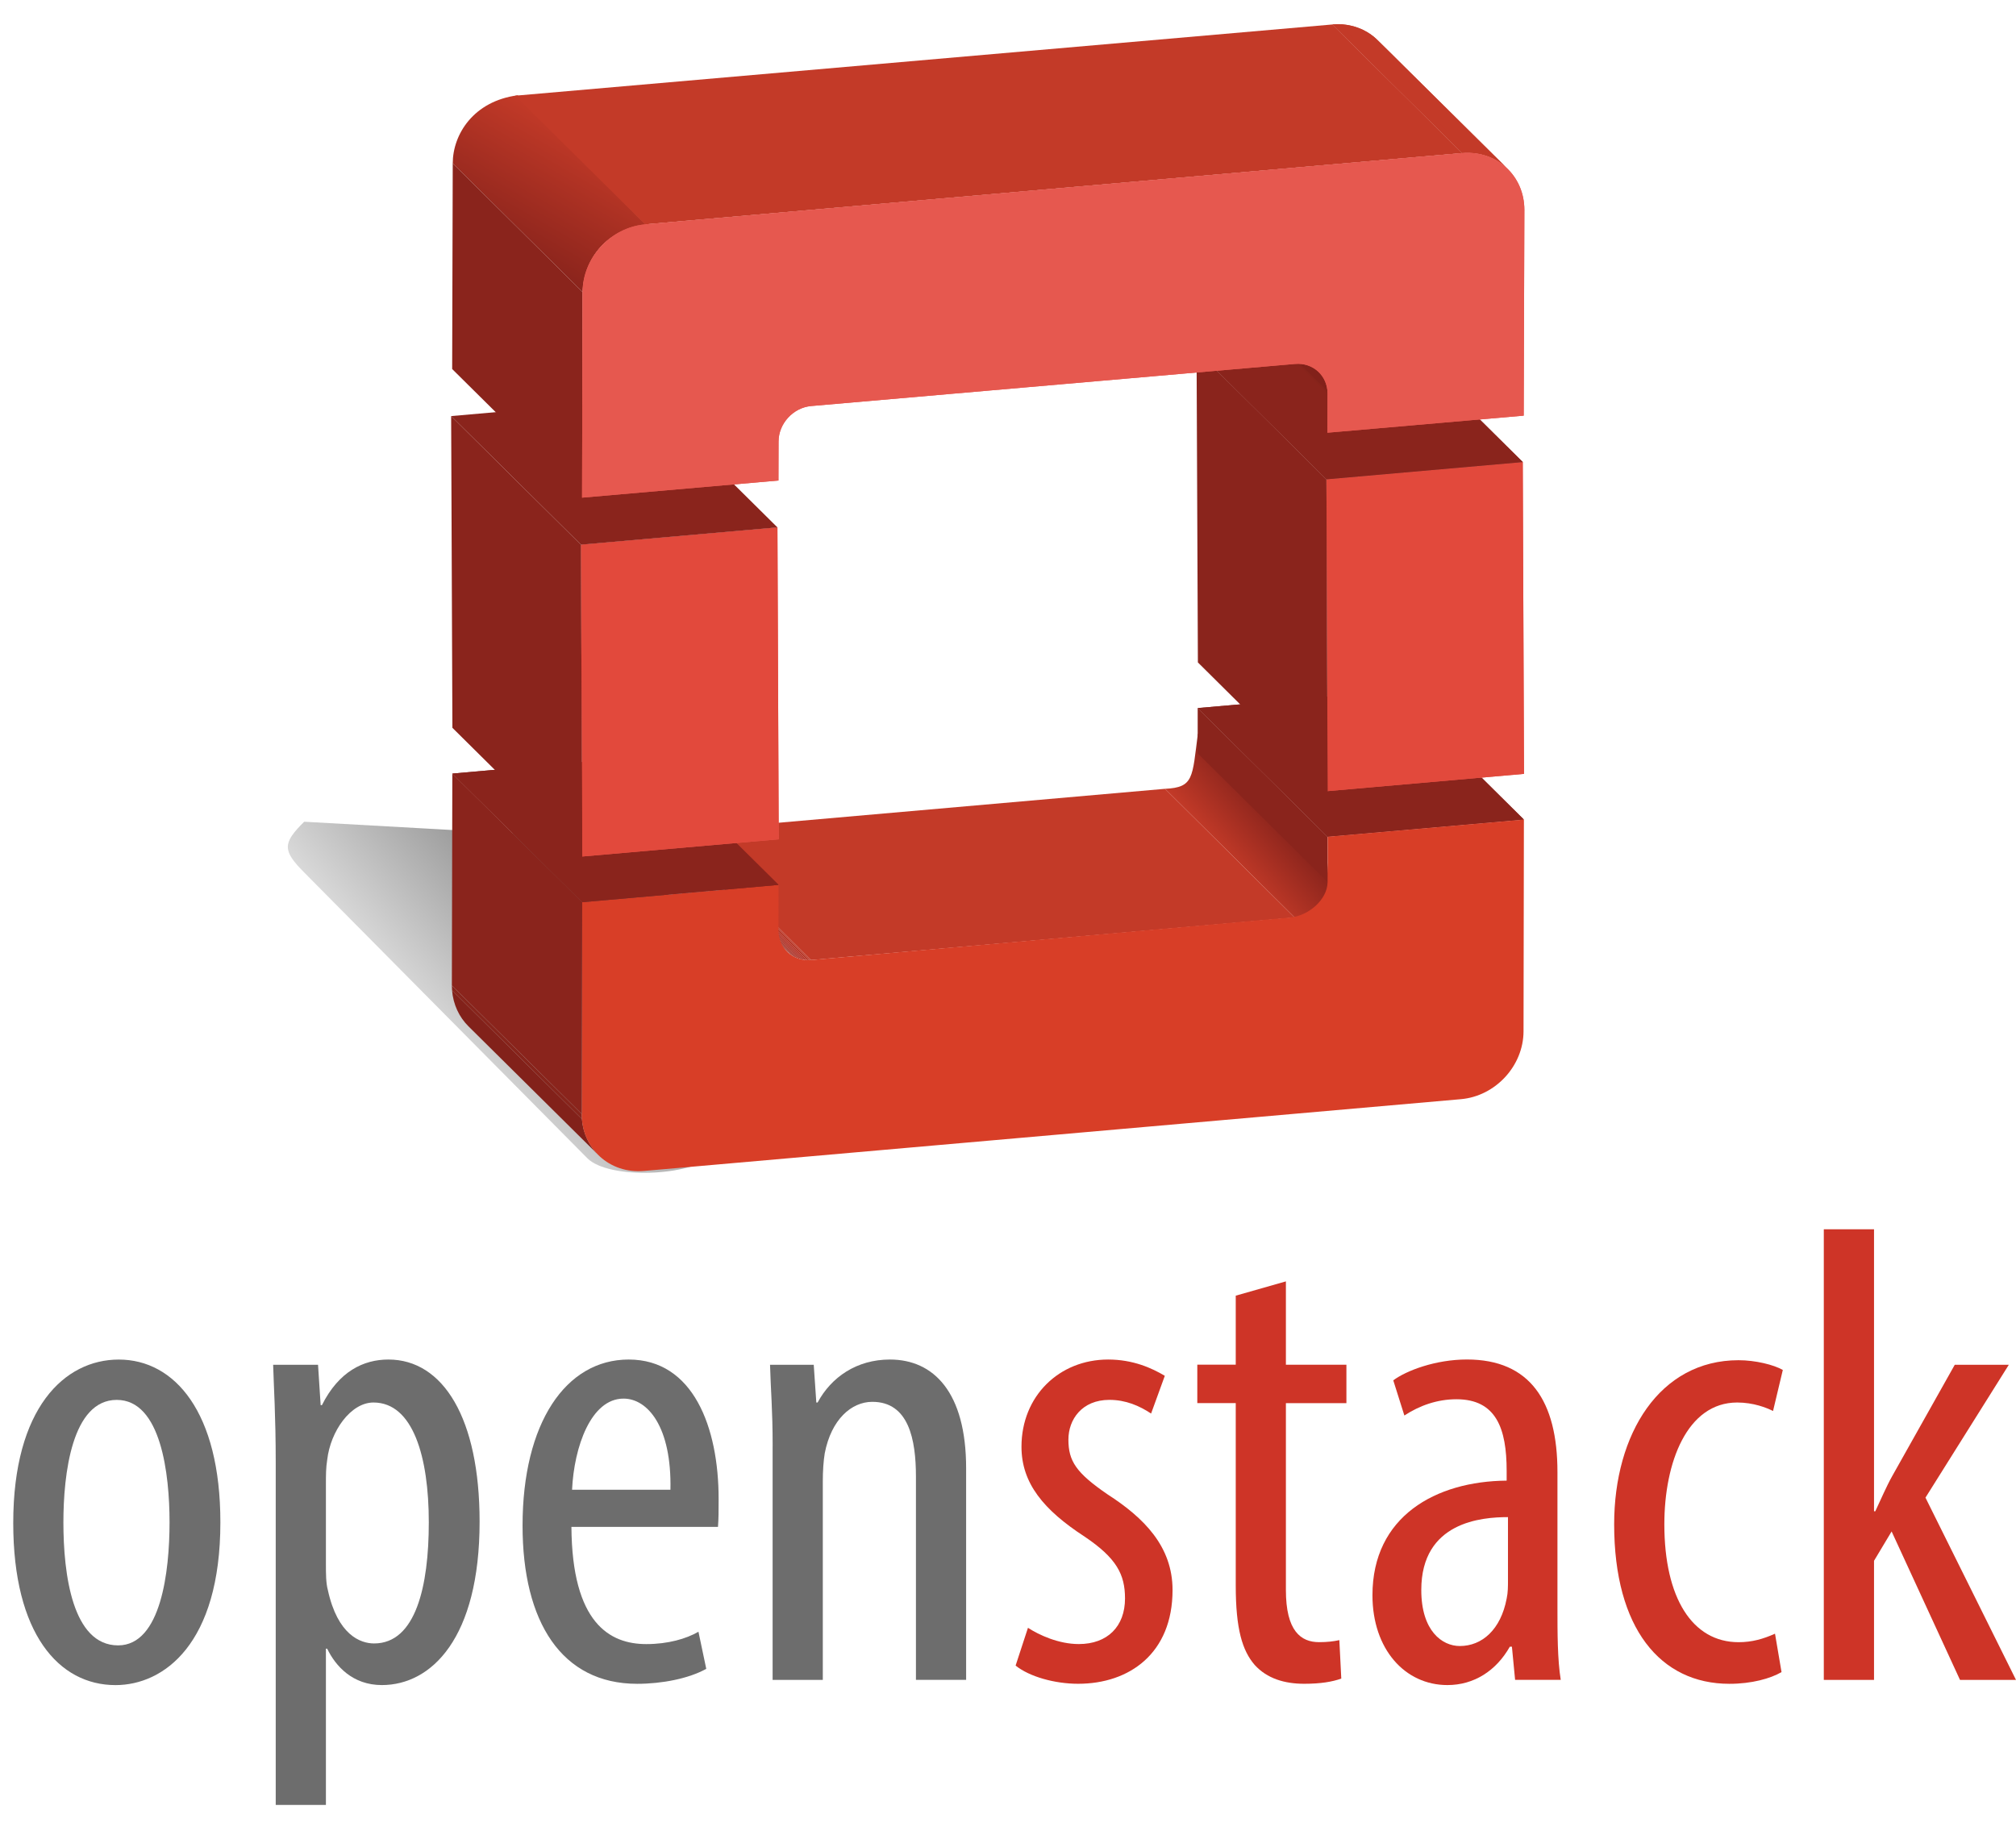
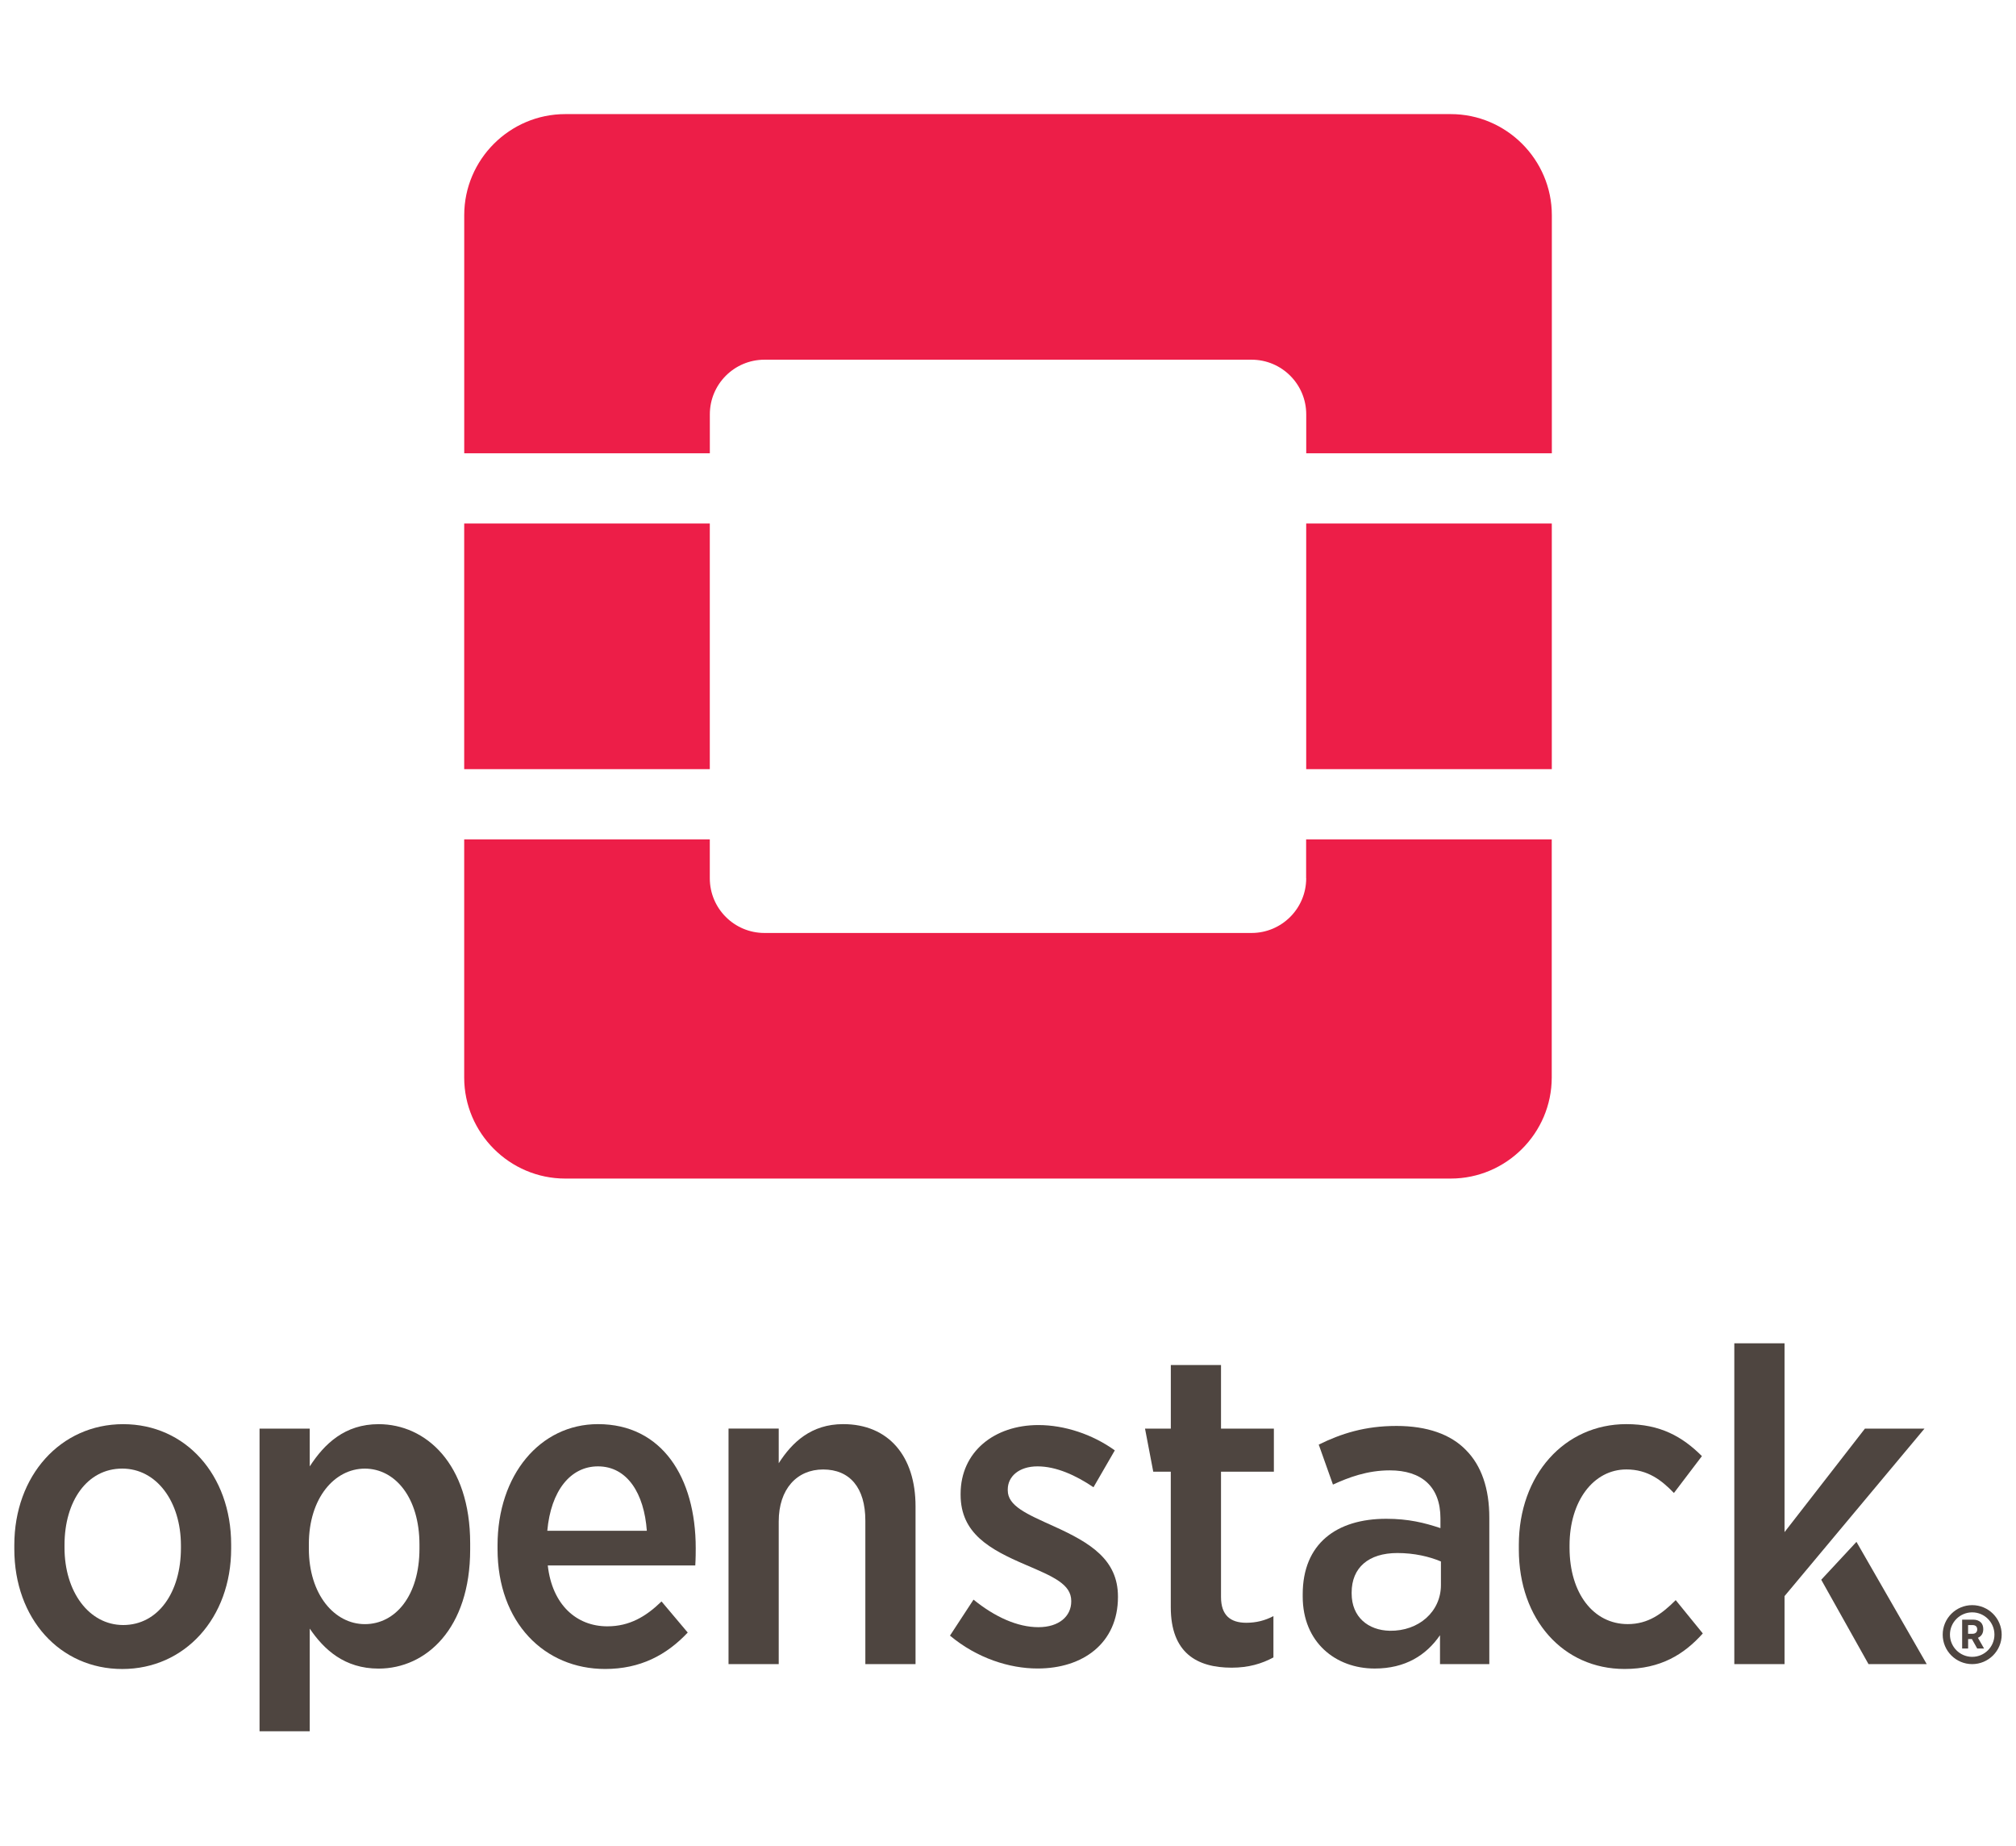
- <svg xmlns="http://www.w3.org/2000/svg" xmlns:xlink="http://www.w3.org/1999/xlink" version="1.1" id="Layer_1" x="0px" y="0px" width="59.37px" height="54.166px" viewBox="0 0 59.37 54.166" enable-background="new 0 0 59.37 54.166" xml:space="preserve">
+ <svg xmlns="http://www.w3.org/2000/svg" version="1.1" id="Layer_1" x="0px" y="0px" viewBox="0 0 59 54" enable-background="new 0 0 59 54" xml:space="preserve">
  <g>
-     <path fill="#6D6D6D" d="M6.49,44.841c0,3.587-1.669,4.795-3.089,4.795c-1.668,0-3.011-1.515-3.011-4.774   c0-3.396,1.515-4.815,3.107-4.815C5.146,40.046,6.49,41.6,6.49,44.841z M1.867,44.841c0,1.535,0.268,3.625,1.611,3.625   c1.266,0,1.515-2.186,1.515-3.625c0-1.419-0.249-3.606-1.554-3.606C2.117,41.234,1.867,43.422,1.867,44.841z" />
-     <path fill="#6D6D6D" d="M8.12,43.096c0-1.419-0.058-2.244-0.076-2.896h1.322l0.077,1.189h0.038   c0.499-0.997,1.228-1.343,1.957-1.343c1.611,0,2.686,1.727,2.686,4.776c0,3.433-1.42,4.813-2.878,4.813   c-0.862,0-1.362-0.557-1.611-1.072H9.598v4.603H8.12V43.096z M9.598,46.069c0,0.288,0,0.556,0.057,0.767   c0.288,1.324,0.959,1.573,1.362,1.573c1.228,0,1.611-1.688,1.611-3.568c0-1.917-0.46-3.529-1.63-3.529   c-0.671,0-1.266,0.845-1.362,1.689c-0.038,0.229-0.038,0.459-0.038,0.708V46.069z" />
-     <path fill="#6D6D6D" d="M16.828,44.976c0.019,2.84,1.132,3.452,2.206,3.452c0.633,0,1.17-0.153,1.535-0.364l0.23,1.093   c-0.518,0.288-1.305,0.441-2.034,0.441c-2.224,0-3.376-1.822-3.376-4.66c0-3.012,1.266-4.892,3.126-4.892   c1.9,0,2.648,1.995,2.648,4.104c0,0.346,0,0.595-0.019,0.825H16.828z M19.744,43.882c0.039-1.859-0.672-2.685-1.381-2.685   c-0.958,0-1.457,1.418-1.516,2.685H19.744z" />
-     <path fill="#6D6D6D" d="M22.754,42.598c0-1.095-0.057-1.649-0.077-2.398h1.287l0.076,1.112h0.038   c0.403-0.748,1.15-1.266,2.13-1.266c1.285,0,2.244,0.96,2.244,3.204v6.232h-1.478v-5.984c0-1.093-0.21-2.206-1.285-2.206   c-0.615,0-1.208,0.518-1.401,1.516c-0.037,0.23-0.057,0.519-0.057,0.824v5.851h-1.478V42.598z" />
-     <path fill="#CE3427" d="M30.273,47.948c0.326,0.212,0.902,0.479,1.497,0.479c0.844,0,1.361-0.518,1.361-1.343   c0-0.709-0.25-1.188-1.189-1.821c-1.208-0.786-1.86-1.573-1.86-2.648c0-1.495,1.113-2.569,2.552-2.569   c0.729,0,1.284,0.249,1.669,0.48l-0.404,1.111c-0.346-0.229-0.747-0.403-1.228-0.403c-0.806,0-1.207,0.575-1.207,1.171   c0,0.633,0.229,0.979,1.15,1.611c1.073,0.69,1.917,1.535,1.917,2.819c0,1.861-1.266,2.762-2.781,2.762   c-0.69,0-1.438-0.21-1.841-0.536L30.273,47.948z" />
-     <path fill="#CE3427" d="M37.869,37.744v2.455h1.782v1.132h-1.782v5.505c0,1.208,0.441,1.535,0.977,1.535   c0.231,0,0.424-0.021,0.597-0.06l0.057,1.133c-0.268,0.096-0.613,0.153-1.092,0.153c-0.578,0-1.094-0.153-1.459-0.556   c-0.364-0.422-0.557-1.057-0.557-2.34v-5.371H35.26v-1.132h1.132v-2.033L37.869,37.744z" />
-     <path fill="#CE3427" d="M44.619,49.482l-0.094-0.978h-0.061c-0.401,0.709-1.054,1.131-1.839,1.131   c-1.248,0-2.207-1.054-2.207-2.646c0-2.322,1.861-3.358,3.952-3.376v-0.288c0-1.247-0.308-2.109-1.479-2.109   c-0.574,0-1.094,0.191-1.533,0.479l-0.327-1.036c0.386-0.288,1.248-0.614,2.169-0.614c1.86,0,2.666,1.229,2.666,3.317v4.01   c0,0.711,0,1.515,0.097,2.109H44.619z M44.409,44.688c-0.766,0-2.553,0.134-2.553,2.147c0,1.208,0.616,1.65,1.134,1.65   c0.653,0,1.207-0.479,1.381-1.401c0.038-0.172,0.038-0.363,0.038-0.518V44.688z" />
-     <path fill="#CE3427" d="M52.465,49.253c-0.327,0.191-0.882,0.345-1.534,0.345c-2.033,0-3.395-1.631-3.395-4.699   c0-2.665,1.341-4.833,3.663-4.833c0.498,0,1.037,0.134,1.304,0.287l-0.288,1.209c-0.19-0.096-0.575-0.25-1.055-0.25   c-1.477,0-2.146,1.765-2.146,3.587c0,2.169,0.824,3.473,2.186,3.473c0.403,0,0.729-0.097,1.073-0.25L52.465,49.253z" />
-     <path fill="#CE3427" d="M55.189,44.516h0.037c0.173-0.365,0.326-0.729,0.498-1.036l1.843-3.28h1.592l-2.455,3.914l2.666,5.369   h-1.649l-2.014-4.373l-0.518,0.864v3.509H53.71V36.21h1.479V44.516z" />
-   </g>
-   <g>
-     <linearGradient id="SVGID_1_" gradientUnits="userSpaceOnUse" x1="133.168" y1="-304.745" x2="150.967" y2="-306.044" gradientTransform="matrix(0.711 -0.7032 -0.7032 -0.711 -297.5767 -90.3491)">
-       <stop offset="0" style="stop-color:#000000;stop-opacity:0" />
-       <stop offset="1" style="stop-color:#010201" />
-     </linearGradient>
-     <path fill="url(#SVGID_1_)" d="M8.945,25.686c-0.629-0.635-0.624-0.852,0.013-1.481l7.208,0.403   c0.635-0.628,1.713,0.25,2.342,0.888l4.304,3.166c0.629,0.637,2.95,2.234,2.314,2.863l-4.121,2.496   c-0.636,0.63-3.079,0.73-3.708,0.096L8.945,25.686z" />
-     <linearGradient id="SVGID_2_" gradientUnits="userSpaceOnUse" x1="304.456" y1="-328.632" x2="306.111" y2="-327.193" gradientTransform="matrix(1 0 0 -1 -268.5 -303.5)">
-       <stop offset="0" style="stop-color:#C33A28" />
-       <stop offset="0.882" style="stop-color:#8A241C" />
-     </linearGradient>
-     <path fill="url(#SVGID_2_)" d="M34.308,23.235l3.821,3.792c0.916-0.147,1.066-0.609,0.958-1.636l-3.81-3.782l0,0   C35.108,22.911,35.16,23.195,34.308,23.235L34.308,23.235z" />
-     <linearGradient id="SVGID_3_" gradientUnits="userSpaceOnUse" x1="283.565" y1="-310.894" x2="285.596" y2="-307.375" gradientTransform="matrix(1 0 0 -1 -268.5 -303.5)">
-       <stop offset="0" style="stop-color:#8A241C" />
-       <stop offset="1" style="stop-color:#C33A28" />
-     </linearGradient>
-     <path fill="url(#SVGID_3_)" d="M17.157,8.602l-3.824-3.788c0-0.854,0.612-1.837,1.913-2.007l3.781,3.812l0,0   C17.726,6.788,17.198,7.75,17.157,8.602L17.157,8.602z" />
    <g>
+       <path fill="#4E4540" d="M58.581,47.835c0-0.476-0.387-0.863-0.863-0.863c-0.476,0-0.863,0.387-0.863,0.863    c0,0.476,0.387,0.863,0.863,0.863C58.194,48.697,58.581,48.31,58.581,47.835z M57.718,48.485c-0.359,0-0.651-0.292-0.651-0.651    c0-0.359,0.292-0.651,0.651-0.651c0.359,0,0.651,0.292,0.651,0.651C58.369,48.193,58.077,48.485,57.718,48.485z" />
+       <path fill="#4E4540" d="M58.042,47.678v-0.005c0-0.083-0.025-0.15-0.071-0.196c-0.053-0.053-0.132-0.081-0.229-0.081h-0.318v0.846    h0.175v-0.278h0.11l0.156,0.278h0.201l-0.18-0.314C57.978,47.887,58.042,47.806,58.042,47.678z M57.865,47.683    c0,0.076-0.048,0.127-0.138,0.127h-0.129v-0.255h0.126c0.089,0,0.141,0.042,0.141,0.127V47.683z" />
+       <path fill="#4E4540" d="M6.765,45.317v-0.117c0-2.042-1.339-3.524-3.16-3.524c-1.834,0-3.186,1.509-3.186,3.537v0.117    c0,2.042,1.339,3.511,3.16,3.511C5.412,48.84,6.765,47.345,6.765,45.317z M1.888,45.291v-0.078c0-1.288,0.663-2.237,1.69-2.237    c1.001,0,1.717,0.962,1.717,2.25v0.078c0,1.287-0.663,2.25-1.69,2.25C2.603,47.553,1.888,46.578,1.888,45.291z" />
+       <path fill="#4E4540" d="M13.76,45.343v-0.182c0-2.328-1.3-3.485-2.679-3.485c-0.988,0-1.586,0.572-2.016,1.236v-1.105H7.596v8.856    h1.469v-3.004c0.416,0.611,1.014,1.17,2.016,1.17C12.472,48.828,13.76,47.657,13.76,45.343z M9.039,45.317v-0.13    c0-1.352,0.754-2.21,1.638-2.21c0.884,0,1.599,0.845,1.599,2.223v0.117c0,1.378-0.702,2.211-1.599,2.211    C9.794,47.527,9.039,46.669,9.039,45.317z" />
+       <path fill="#4E4540" d="M20.127,47.774l-0.767-0.91c-0.455,0.442-0.936,0.728-1.586,0.728c-0.897,0-1.613-0.624-1.743-1.782h4.317    c0.013-0.208,0.013-0.416,0.013-0.507c0-2.068-0.988-3.628-2.861-3.628c-1.69,0-2.939,1.482-2.939,3.55v0.104    c0,2.159,1.378,3.511,3.147,3.511C18.735,48.84,19.503,48.437,20.127,47.774z M17.5,42.911c0.858,0,1.352,0.793,1.43,1.885h-2.913    C16.122,43.626,16.694,42.911,17.5,42.911z" />
+       <path fill="#4E4540" d="M24.676,41.675c-0.936,0-1.495,0.533-1.886,1.144v-1.014h-1.469v6.892h1.469v-4.174    c0-0.949,0.533-1.521,1.3-1.521c0.78,0,1.235,0.533,1.235,1.495v4.2h1.469v-4.616C26.795,42.612,26.002,41.675,24.676,41.675z" />
+       <path fill="#4E4540" d="M32.718,46.734v-0.013c0-1.079-0.806-1.573-1.873-2.055c-0.806-0.364-1.352-0.598-1.352-1.053v-0.026    c0-0.377,0.325-0.676,0.871-0.676c0.546,0,1.118,0.26,1.638,0.611l0.624-1.079c-0.65-0.468-1.469-0.741-2.237-0.741    c-1.287,0-2.276,0.78-2.276,2.015v0.026c0,1.131,0.858,1.599,1.886,2.041c0.819,0.351,1.352,0.572,1.352,1.066v0.013    c0,0.429-0.351,0.754-0.962,0.754s-1.274-0.299-1.898-0.806l-0.689,1.053c0.793,0.663,1.743,0.962,2.562,0.962    C31.691,48.828,32.718,48.086,32.718,46.734z" />
+       <path fill="#4E4540" d="M37.268,48.502v-1.209c-0.247,0.13-0.507,0.195-0.793,0.195c-0.468,0-0.741-0.221-0.741-0.754v-3.667    h1.547v-1.261h-1.547v-1.86h-1.469v1.86H33.51l0.241,1.261h0.513v3.966c0,1.339,0.767,1.769,1.782,1.769    C36.54,48.802,36.93,48.685,37.268,48.502z" />
+       <path fill="#4E4540" d="M42.899,42.43c-0.442-0.455-1.131-0.702-2.029-0.702c-0.923,0-1.613,0.221-2.276,0.546l0.416,1.17    c0.455-0.208,1.001-0.416,1.664-0.416c0.936,0,1.482,0.481,1.482,1.404v0.286c-0.468-0.156-0.936-0.273-1.586-0.273    c-1.456,0-2.445,0.728-2.445,2.21v0.065c0,1.339,0.962,2.107,2.107,2.107c0.897,0,1.508-0.39,1.911-0.975v0.845h1.443v-4.278    C43.588,43.561,43.354,42.885,42.899,42.43z M42.17,46.383c0,0.78-0.65,1.352-1.495,1.339c-0.637-0.013-1.118-0.403-1.118-1.092    v-0.026c0-0.728,0.494-1.157,1.339-1.157c0.494,0,0.936,0.104,1.274,0.247V46.383z" />
+       <path fill="#4E4540" d="M49.834,47.8l-0.793-0.975c-0.403,0.403-0.806,0.702-1.404,0.702c-1.001,0-1.703-0.897-1.703-2.237v-0.065    c0-1.301,0.702-2.224,1.664-2.224c0.624,0,1.027,0.312,1.391,0.689l0.819-1.079c-0.572-0.572-1.222-0.936-2.211-0.936    c-1.808,0-3.147,1.482-3.147,3.537v0.13c0,2.055,1.3,3.498,3.095,3.498C48.599,48.84,49.288,48.412,49.834,47.8z" />
      <g>
-         <g>
-           <g>
-             <g>
-               <g>
-                 <g enable-background="new    ">
-                   <g>
-                     <g>
-                       <polygon fill="#8A241C" points="39.098,24.648 35.271,20.857 41.053,20.349 44.878,24.142           " />
-                     </g>
-                     <g>
-                       <polygon fill="#8A241C" points="39.098,24.648 35.271,20.857 41.053,20.349 44.878,24.142           " />
-                     </g>
-                   </g>
-                   <g>
-                     <polygon fill="#8A241C" points="39.096,25.981 35.271,22.19 35.271,20.857 39.098,24.648          " />
-                   </g>
-                   <g>
-                     <polygon fill="#C33A28" points="23.883,28.279 20.062,24.486 34.308,23.235 38.129,27.027          " />
-                   </g>
-                   <g enable-background="new    ">
-                     <g>
-                       <defs>
-                         <path id="SVGID_4_" d="M23.184,28.034c-0.059-0.058-0.135-0.131-0.194-0.191c-1.209-1.201-2.421-2.399-3.632-3.602             c0.175,0.174,0.424,0.269,0.705,0.245l3.821,3.793C23.605,28.305,23.358,28.204,23.184,28.034z" />
-                       </defs>
-                       <clipPath id="SVGID_5_">
-                         <use xlink:href="#SVGID_4_" overflow="visible" />
-                       </clipPath>
-                       <g clip-path="url(#SVGID_5_)" enable-background="new    ">
-                         <path fill="#942820" d="M23.184,28.034l-3.827-3.792c0.012,0.014,0.027,0.023,0.04,0.034l3.825,3.793             C23.206,28.056,23.196,28.047,23.184,28.034" />
-                         <path fill="#972920" d="M23.221,28.069l-3.825-3.793c0.02,0.021,0.042,0.037,0.061,0.053l3.824,3.79             C23.26,28.104,23.241,28.084,23.221,28.069" />
-                         <path fill="#9A2C21" d="M23.282,28.118l-3.824-3.79c0.017,0.013,0.037,0.024,0.057,0.035l3.825,3.791             C23.322,28.144,23.302,28.131,23.282,28.118" />
-                         <path fill="#9E2D21" d="M23.339,28.154l-3.825-3.791c0.02,0.014,0.04,0.024,0.059,0.032l3.825,3.792             C23.378,28.179,23.358,28.168,23.339,28.154" />
-                         <path fill="#A22C23" d="M23.398,28.188l-3.825-3.792c0.018,0.01,0.037,0.019,0.055,0.03l3.824,3.788             C23.435,28.204,23.418,28.196,23.398,28.188" />
-                         <path fill="#A72D24" d="M23.452,28.214l-3.824-3.788c0.02,0.004,0.042,0.013,0.059,0.019l3.823,3.791             C23.491,28.227,23.472,28.222,23.452,28.214" />
-                         <path fill="#AB3125" d="M23.509,28.235l-3.823-3.791c0.02,0.006,0.04,0.014,0.059,0.018l3.825,3.789             C23.549,28.248,23.529,28.239,23.509,28.235" />
-                         <path fill="#AE3125" d="M23.57,28.252l-3.825-3.789c0.017,0.006,0.04,0.009,0.062,0.013l3.822,3.789             C23.607,28.261,23.587,28.256,23.57,28.252" />
-                         <path fill="#B13126" d="M23.629,28.265l-3.822-3.789c0.02,0.003,0.04,0.006,0.062,0.008l3.826,3.79             C23.675,28.274,23.648,28.272,23.629,28.265" />
-                         <path fill="#B63327" d="M23.694,28.274l-3.826-3.79c0.023,0.005,0.047,0.005,0.069,0.006l3.825,3.791             C23.737,28.281,23.718,28.279,23.694,28.274" />
-                         <path fill="#B63627" d="M23.763,28.281l-3.825-3.791c0.025,0.001,0.052,0.001,0.076,0.001l3.827,3.79             C23.814,28.281,23.79,28.281,23.763,28.281" />
-                         <path fill="#BB3727" d="M23.841,28.281l-3.827-3.79c0.015-0.002,0.032-0.002,0.047-0.005l3.821,3.793             C23.868,28.281,23.853,28.281,23.841,28.281" />
-                       </g>
-                     </g>
-                   </g>
-                   <g enable-background="new    ">
-                     <g>
-                       <defs>
-                         <path id="SVGID_6_" d="M17.621,34.021l-3.825-3.79c-0.305-0.3-0.489-0.724-0.489-1.202l3.826,3.786             C17.133,33.298,17.315,33.716,17.621,34.021z" />
-                       </defs>
-                       <clipPath id="SVGID_7_">
-                         <use xlink:href="#SVGID_6_" overflow="visible" />
-                       </clipPath>
-                       <g clip-path="url(#SVGID_7_)" enable-background="new    ">
-                         <path fill="#82211A" d="M17.621,34.021l-3.825-3.79c-0.273-0.271-0.45-0.641-0.483-1.061l3.824,3.792             C17.17,33.383,17.347,33.749,17.621,34.021" />
-                         <path fill="#87241B" d="M17.137,32.962l-3.824-3.792c-0.004-0.044-0.004-0.095-0.006-0.142l3.826,3.786             C17.133,32.866,17.136,32.911,17.137,32.962" />
-                       </g>
-                     </g>
-                   </g>
-                   <g>
-                     <path fill="#D83E27" d="M44.878,24.142l-0.011,6.239c-0.003,1.013-0.824,1.906-1.842,1.996l-24.061,2.114           c-1.014,0.089-1.837-0.663-1.832-1.677l0.013-6.24l5.783-0.51l-0.003,1.337c0,0.531,0.428,0.922,0.958,0.877l14.112-1.252           c0.527-0.048,1.095-0.513,1.102-1.046l0.001-1.333L44.878,24.142z" />
-                   </g>
-                   <g>
-                     <g>
-                       <polygon fill="#8A241C" points="17.146,26.575 13.321,22.786 19.105,22.275 22.928,26.065           " />
-                     </g>
-                     <g>
-                       <polygon fill="#8A241C" points="17.146,26.575 13.321,22.786 19.105,22.275 22.928,26.065           " />
-                     </g>
-                   </g>
-                   <g>
-                     <polygon fill="#8A241C" points="17.133,32.814 13.307,29.028 13.321,22.786 17.146,26.575          " />
-                   </g>
-                 </g>
-                 <g enable-background="new    ">
-                   <g>
-                     <g>
-                       <polygon fill="#E6584F" points="44.844,13.61 44.881,22.795 39.098,23.303 39.063,14.118           " />
-                     </g>
-                     <g>
-                       <polygon fill="#E2493C" points="44.844,13.61 44.881,22.795 39.098,23.303 39.063,14.118           " />
-                     </g>
-                   </g>
-                   <g>
-                     <polygon fill="#8A241C" points="39.098,23.303 35.277,19.512 35.238,10.324 39.063,14.118          " />
-                   </g>
-                   <g>
-                     <g>
-                       <polygon fill="#8A241C" points="39.063,14.118 35.238,10.324 41.021,9.82 44.844,13.61           " />
-                     </g>
-                     <g>
-                       <polygon fill="#8A241C" points="39.063,14.118 35.238,10.324 41.021,9.82 44.844,13.61           " />
-                     </g>
-                   </g>
-                 </g>
-                 <g enable-background="new    ">
-                   <g>
-                     <g>
-                       <polygon fill="#E6584F" points="22.895,15.535 22.933,24.722 17.147,25.229 17.108,16.044           " />
-                     </g>
-                     <g>
-                       <polygon fill="#E2493C" points="22.895,15.535 22.933,24.722 17.147,25.229 17.108,16.044           " />
-                     </g>
-                   </g>
-                   <g>
-                     <polygon fill="#8A241C" points="17.147,25.229 13.323,21.438 13.286,12.256 17.108,16.044          " />
-                   </g>
-                   <g>
-                     <polygon fill="#8A241C" points="17.108,16.044 13.286,12.256 19.071,11.747 22.895,15.535          " />
-                   </g>
-                 </g>
-               </g>
-               <g>
-                 <g enable-background="new    ">
-                   <g>
-                     <polygon fill="#8A241C" points="39.091,12.747 35.265,8.959 35.271,7.805 39.096,11.595          " />
-                   </g>
-                   <g enable-background="new    ">
-                     <g>
-                       <defs>
-                         <path id="SVGID_8_" d="M35.014,7.173c1.277,1.264,2.549,2.527,3.821,3.792c0.162,0.157,0.261,0.378,0.261,0.631             l-3.825-3.79C35.271,7.552,35.172,7.332,35.014,7.173z" />
-                       </defs>
-                       <clipPath id="SVGID_9_">
-                         <use xlink:href="#SVGID_8_" overflow="visible" />
-                       </clipPath>
-                       <g clip-path="url(#SVGID_9_)" enable-background="new    ">
-                         <path fill="#87241B" d="M39.096,11.595l-3.825-3.79c0-0.026-0.006-0.048-0.008-0.075l3.826,3.791             C39.091,11.543,39.096,11.572,39.096,11.595" />
-                         <path fill="#82211A" d="M39.089,11.521L35.263,7.73c-0.014-0.222-0.104-0.416-0.249-0.557l3.821,3.791             C38.979,11.106,39.072,11.299,39.089,11.521" />
-                       </g>
-                     </g>
-                   </g>
-                   <g enable-background="new    ">
-                     <g>
-                       <g>
-                         <path id="SVGID_16_" fill="#C33A28" d="M40.58,1.193c0.256,0.249,0.513,0.502,0.763,0.753             c1.022,1.012,2.043,2.023,3.062,3.032c-0.336-0.33-0.813-0.513-1.345-0.47l-3.824-3.788             C39.767,0.674,40.247,0.857,40.58,1.193z" />
-                       </g>
-                       <g>
-                         <defs>
-                           <path id="SVGID_10_" d="M40.58,1.193c0.256,0.249,0.513,0.502,0.763,0.753c1.022,1.012,2.043,2.023,3.062,3.032              c-0.336-0.33-0.813-0.513-1.345-0.47l-3.824-3.788C39.767,0.674,40.247,0.857,40.58,1.193z" />
-                         </defs>
-                         <clipPath id="SVGID_11_">
-                           <use xlink:href="#SVGID_10_" overflow="visible" />
-                         </clipPath>
-                         <g clip-path="url(#SVGID_11_)">
-                           <path fill="#C33A28" d="M39.236,0.721l3.824,3.789c0.023,0,0.051-0.004,0.077-0.004l-3.824-3.789              C39.289,0.716,39.262,0.718,39.236,0.721z" />
-                           <path fill="#C33A28" d="M39.313,0.716l3.824,3.789c0.05-0.004,0.1-0.004,0.146-0.001l-3.821-3.788              C39.415,0.713,39.363,0.713,39.313,0.716z" />
-                           <path fill="#C33A28" d="M39.463,0.716l3.821,3.788c0.046,0.001,0.093,0.004,0.135,0.011l-3.824-3.79              C39.551,0.719,39.509,0.716,39.463,0.716z" />
-                           <path fill="#C33A28" d="M39.595,0.726l3.824,3.79c0.043,0.005,0.083,0.01,0.124,0.019l-3.825-3.793              C39.679,0.736,39.637,0.729,39.595,0.726z" />
-                           <path fill="#C33A28" d="M39.718,0.742l3.825,3.793c0.038,0.004,0.08,0.014,0.118,0.023l-3.825-3.787              C39.797,0.761,39.76,0.752,39.718,0.742z" />
-                           <path fill="#C33A28" d="M39.836,0.771l3.825,3.787c0.036,0.012,0.072,0.021,0.11,0.034l-3.824-3.789              C39.909,0.792,39.875,0.778,39.836,0.771z" />
-                           <path fill="#C33A28" d="M39.947,0.804l3.824,3.789c0.037,0.012,0.073,0.026,0.111,0.041l-3.824-3.789              C40.02,0.83,39.984,0.815,39.947,0.804z" />
-                           <path fill="#C33A28" d="M40.059,0.844l3.824,3.789c0.039,0.016,0.071,0.031,0.108,0.052l-3.825-3.792              C40.131,0.877,40.095,0.857,40.059,0.844z" />
-                           <path fill="#C33A28" d="M40.166,0.893l3.824,3.792c0.039,0.017,0.074,0.038,0.111,0.058l-3.827-3.791              C40.239,0.936,40.202,0.914,40.166,0.893z" />
-                           <path fill="#C33A28" d="M40.274,0.952l3.827,3.792c0.037,0.022,0.073,0.048,0.111,0.074L40.387,1.03              C40.353,1.002,40.313,0.979,40.274,0.952z" />
-                           <path fill="#C33A28" d="M40.387,1.03l3.826,3.789c0.041,0.031,0.079,0.06,0.114,0.09l-3.822-3.785              C40.467,1.087,40.431,1.055,40.387,1.03z" />
-                           <path fill="#C33A28" d="M40.58,1.193c-0.025-0.028-0.05-0.051-0.075-0.07l3.822,3.785              c0.029,0.027,0.052,0.048,0.077,0.071L40.58,1.193z" />
-                         </g>
-                       </g>
-                     </g>
-                   </g>
-                   <g>
-                     <polygon fill="#8A241C" points="17.141,14.66 13.316,10.87 13.333,4.814 17.157,8.602          " />
-                   </g>
-                   <g>
-                     <polygon fill="#C33A28" points="18.998,6.609 15.173,2.819 39.236,0.721 43.061,4.509          " />
-                   </g>
-                   <g>
-                     <g>
-                       <path fill="#E6584F" d="M18.998,6.609l24.063-2.1c1.014-0.084,1.833,0.662,1.831,1.679l-0.02,6.055l-5.781,0.503            l0.005-1.151c0-0.529-0.427-0.921-0.959-0.875l-14.249,1.24c-0.527,0.047-0.96,0.515-0.96,1.045l-0.003,1.149            l-5.784,0.505l0.016-6.058C17.16,7.59,17.985,6.699,18.998,6.609z" />
-                     </g>
-                     <g>
-                       <path fill="#E6584F" d="M18.998,6.609l24.063-2.1c1.014-0.084,1.833,0.662,1.831,1.679l-0.02,6.055l-5.781,0.503            l0.005-1.151c0-0.529-0.427-0.921-0.959-0.875l-14.249,1.24c-0.527,0.047-0.96,0.515-0.96,1.045l-0.003,1.149            l-5.784,0.505l0.016-6.058C17.16,7.59,17.985,6.699,18.998,6.609z" />
-                     </g>
-                   </g>
-                 </g>
-               </g>
-             </g>
-           </g>
-         </g>
+         <polygon fill="#4E4540" points="54.331,45.12 53.3,46.229 54.683,48.697 56.387,48.697    " />
+         <polygon fill="#4E4540" points="54.579,41.806 52.226,44.835 52.226,39.309 50.756,39.309 50.756,48.697 52.226,48.697      52.226,46.708 56.322,41.806    " />
      </g>
+     </g>
+     <g opacity="0.98">
+       <path fill="#ED1944" d="M42.457,3.339H16.543c-1.627,0-2.957,1.331-2.957,2.957v6.969h7.188v-1.139c0-0.883,0.716-1.6,1.6-1.6    h14.254c0.883,0,1.6,0.716,1.6,1.6v1.139h7.188V6.296C45.415,4.67,44.084,3.339,42.457,3.339z" />
+       <path fill="#ED1944" d="M38.227,25.702c0,0.883-0.716,1.6-1.6,1.6H22.373c-0.883,0-1.6-0.716-1.6-1.6v-1.139h-7.188v6.969    c0,1.627,1.331,2.957,2.957,2.957h25.914c1.627,0,2.957-1.331,2.957-2.957v-6.969h-7.188V25.702z" />
+       <rect x="13.585" y="15.32" fill="#ED1944" width="7.188" height="7.188" />
+       <rect x="38.227" y="15.32" fill="#ED1944" width="7.188" height="7.188" />
    </g>
  </g>
</svg>
